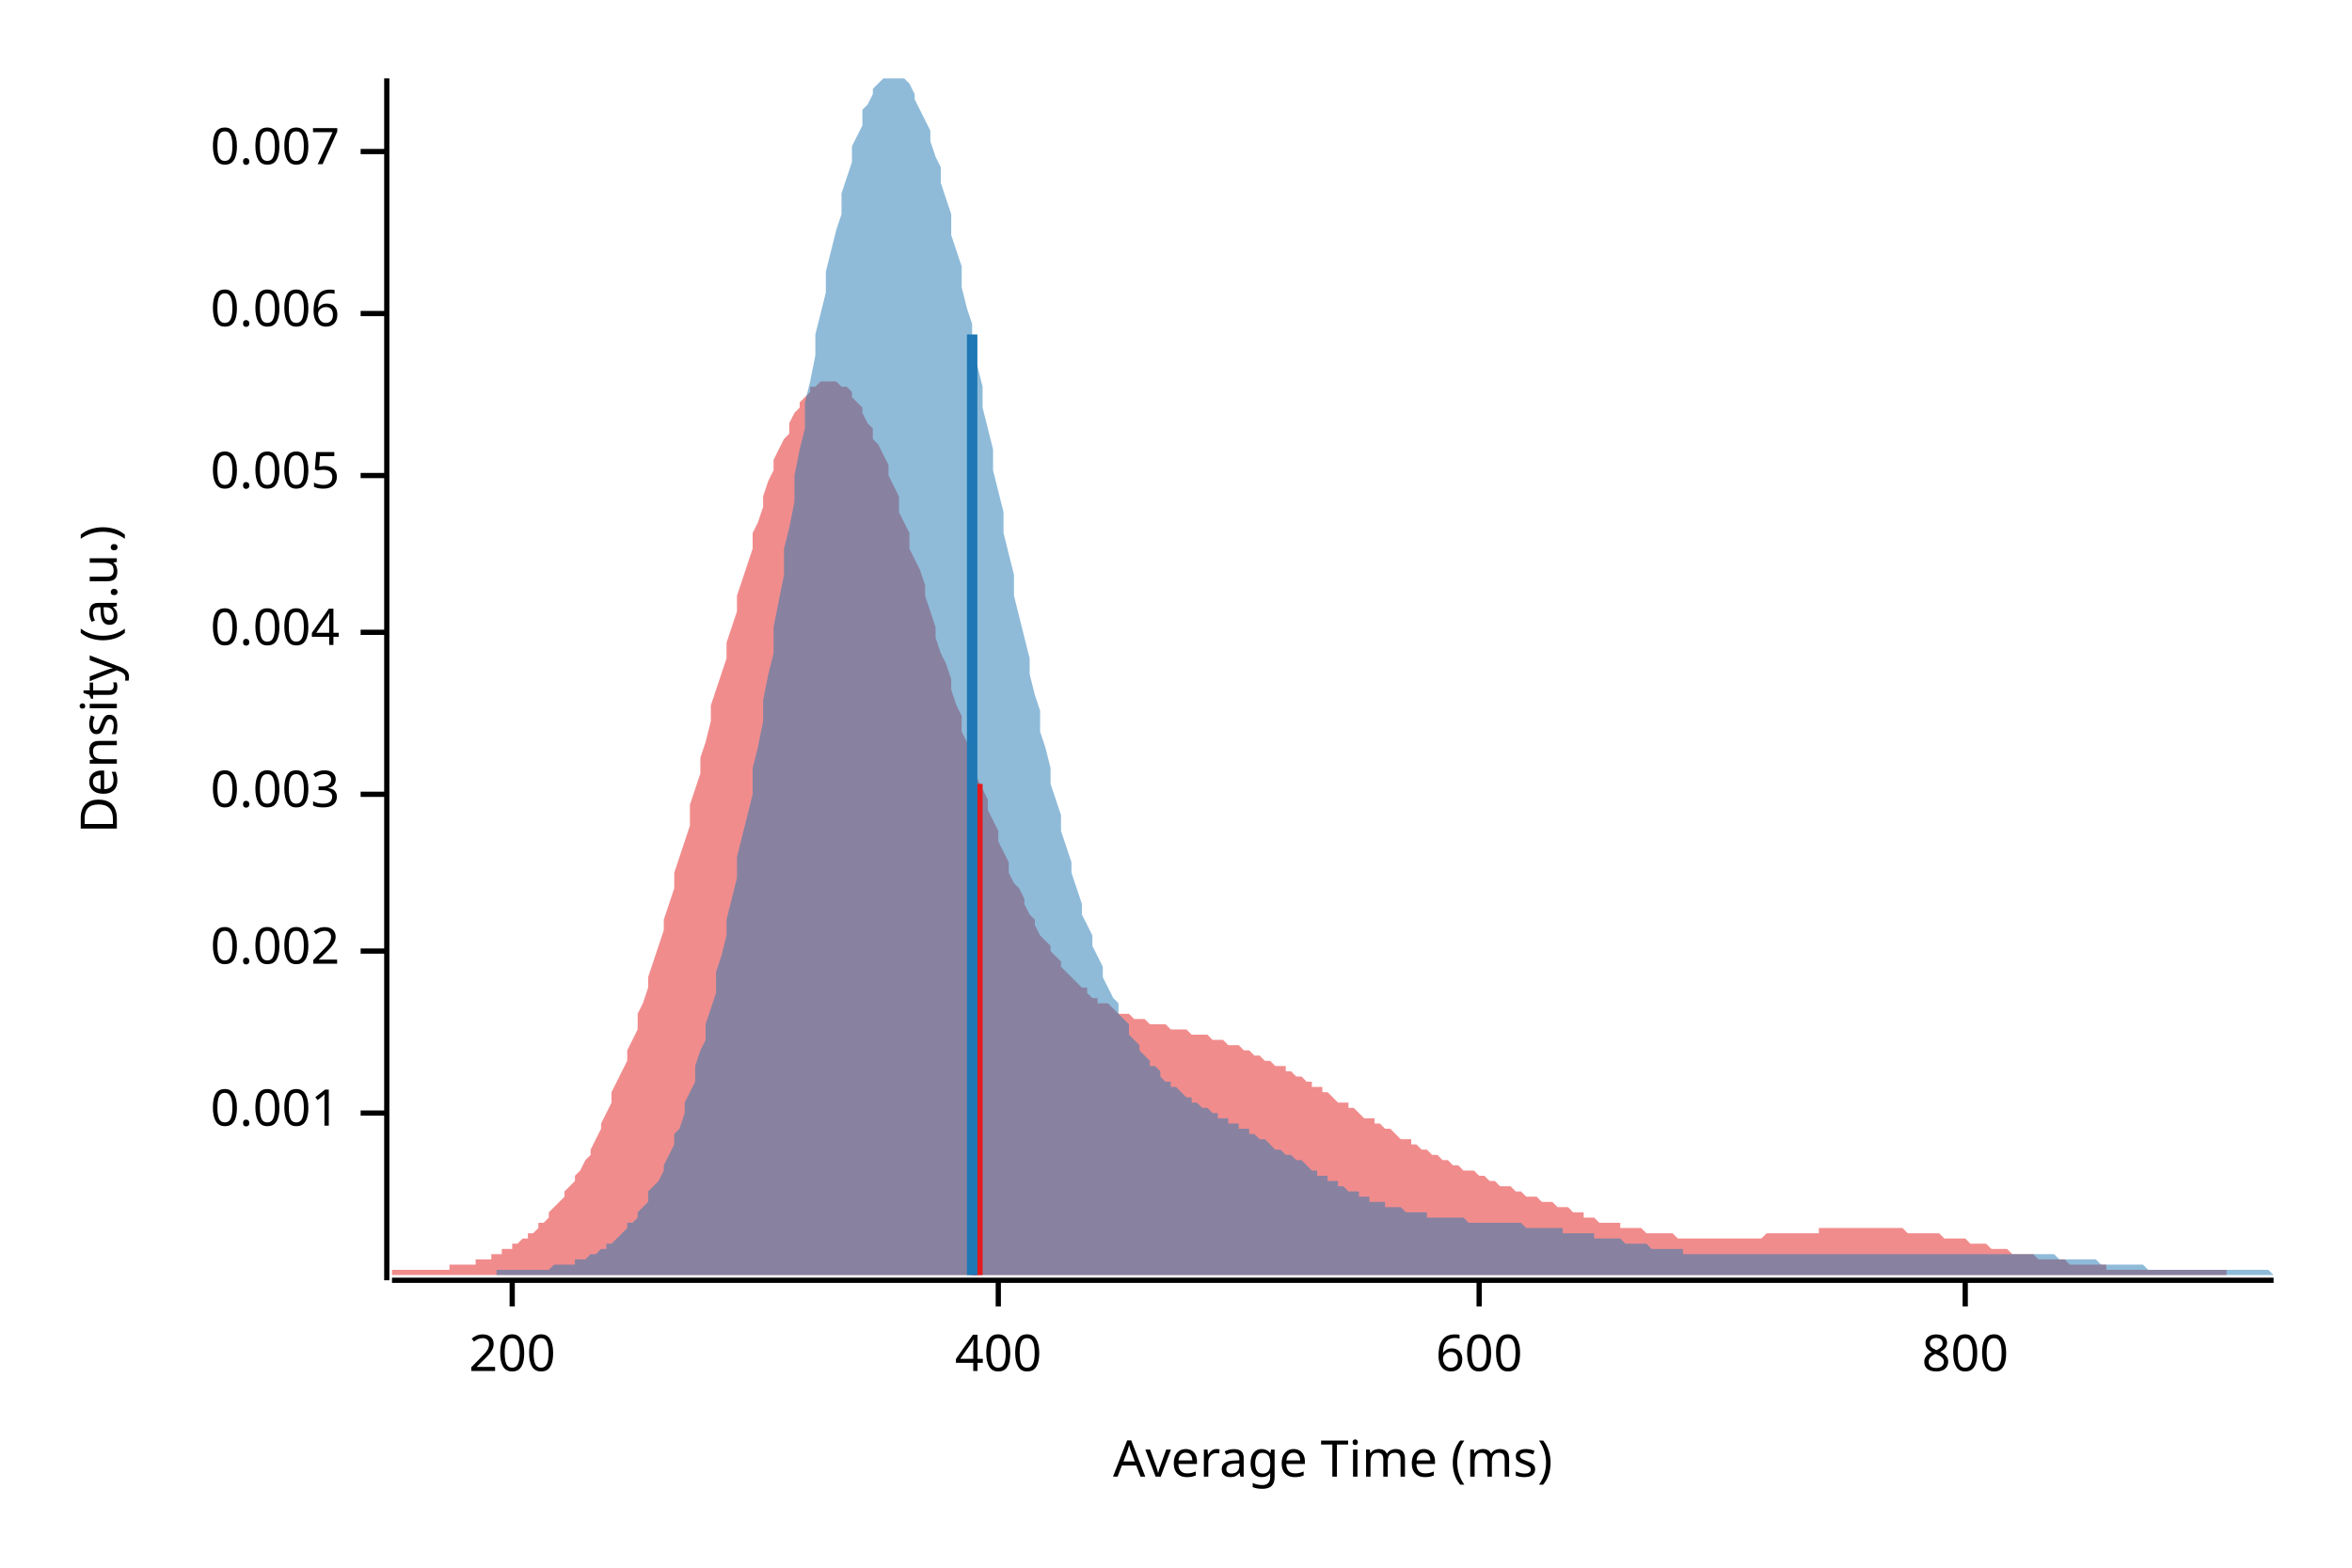
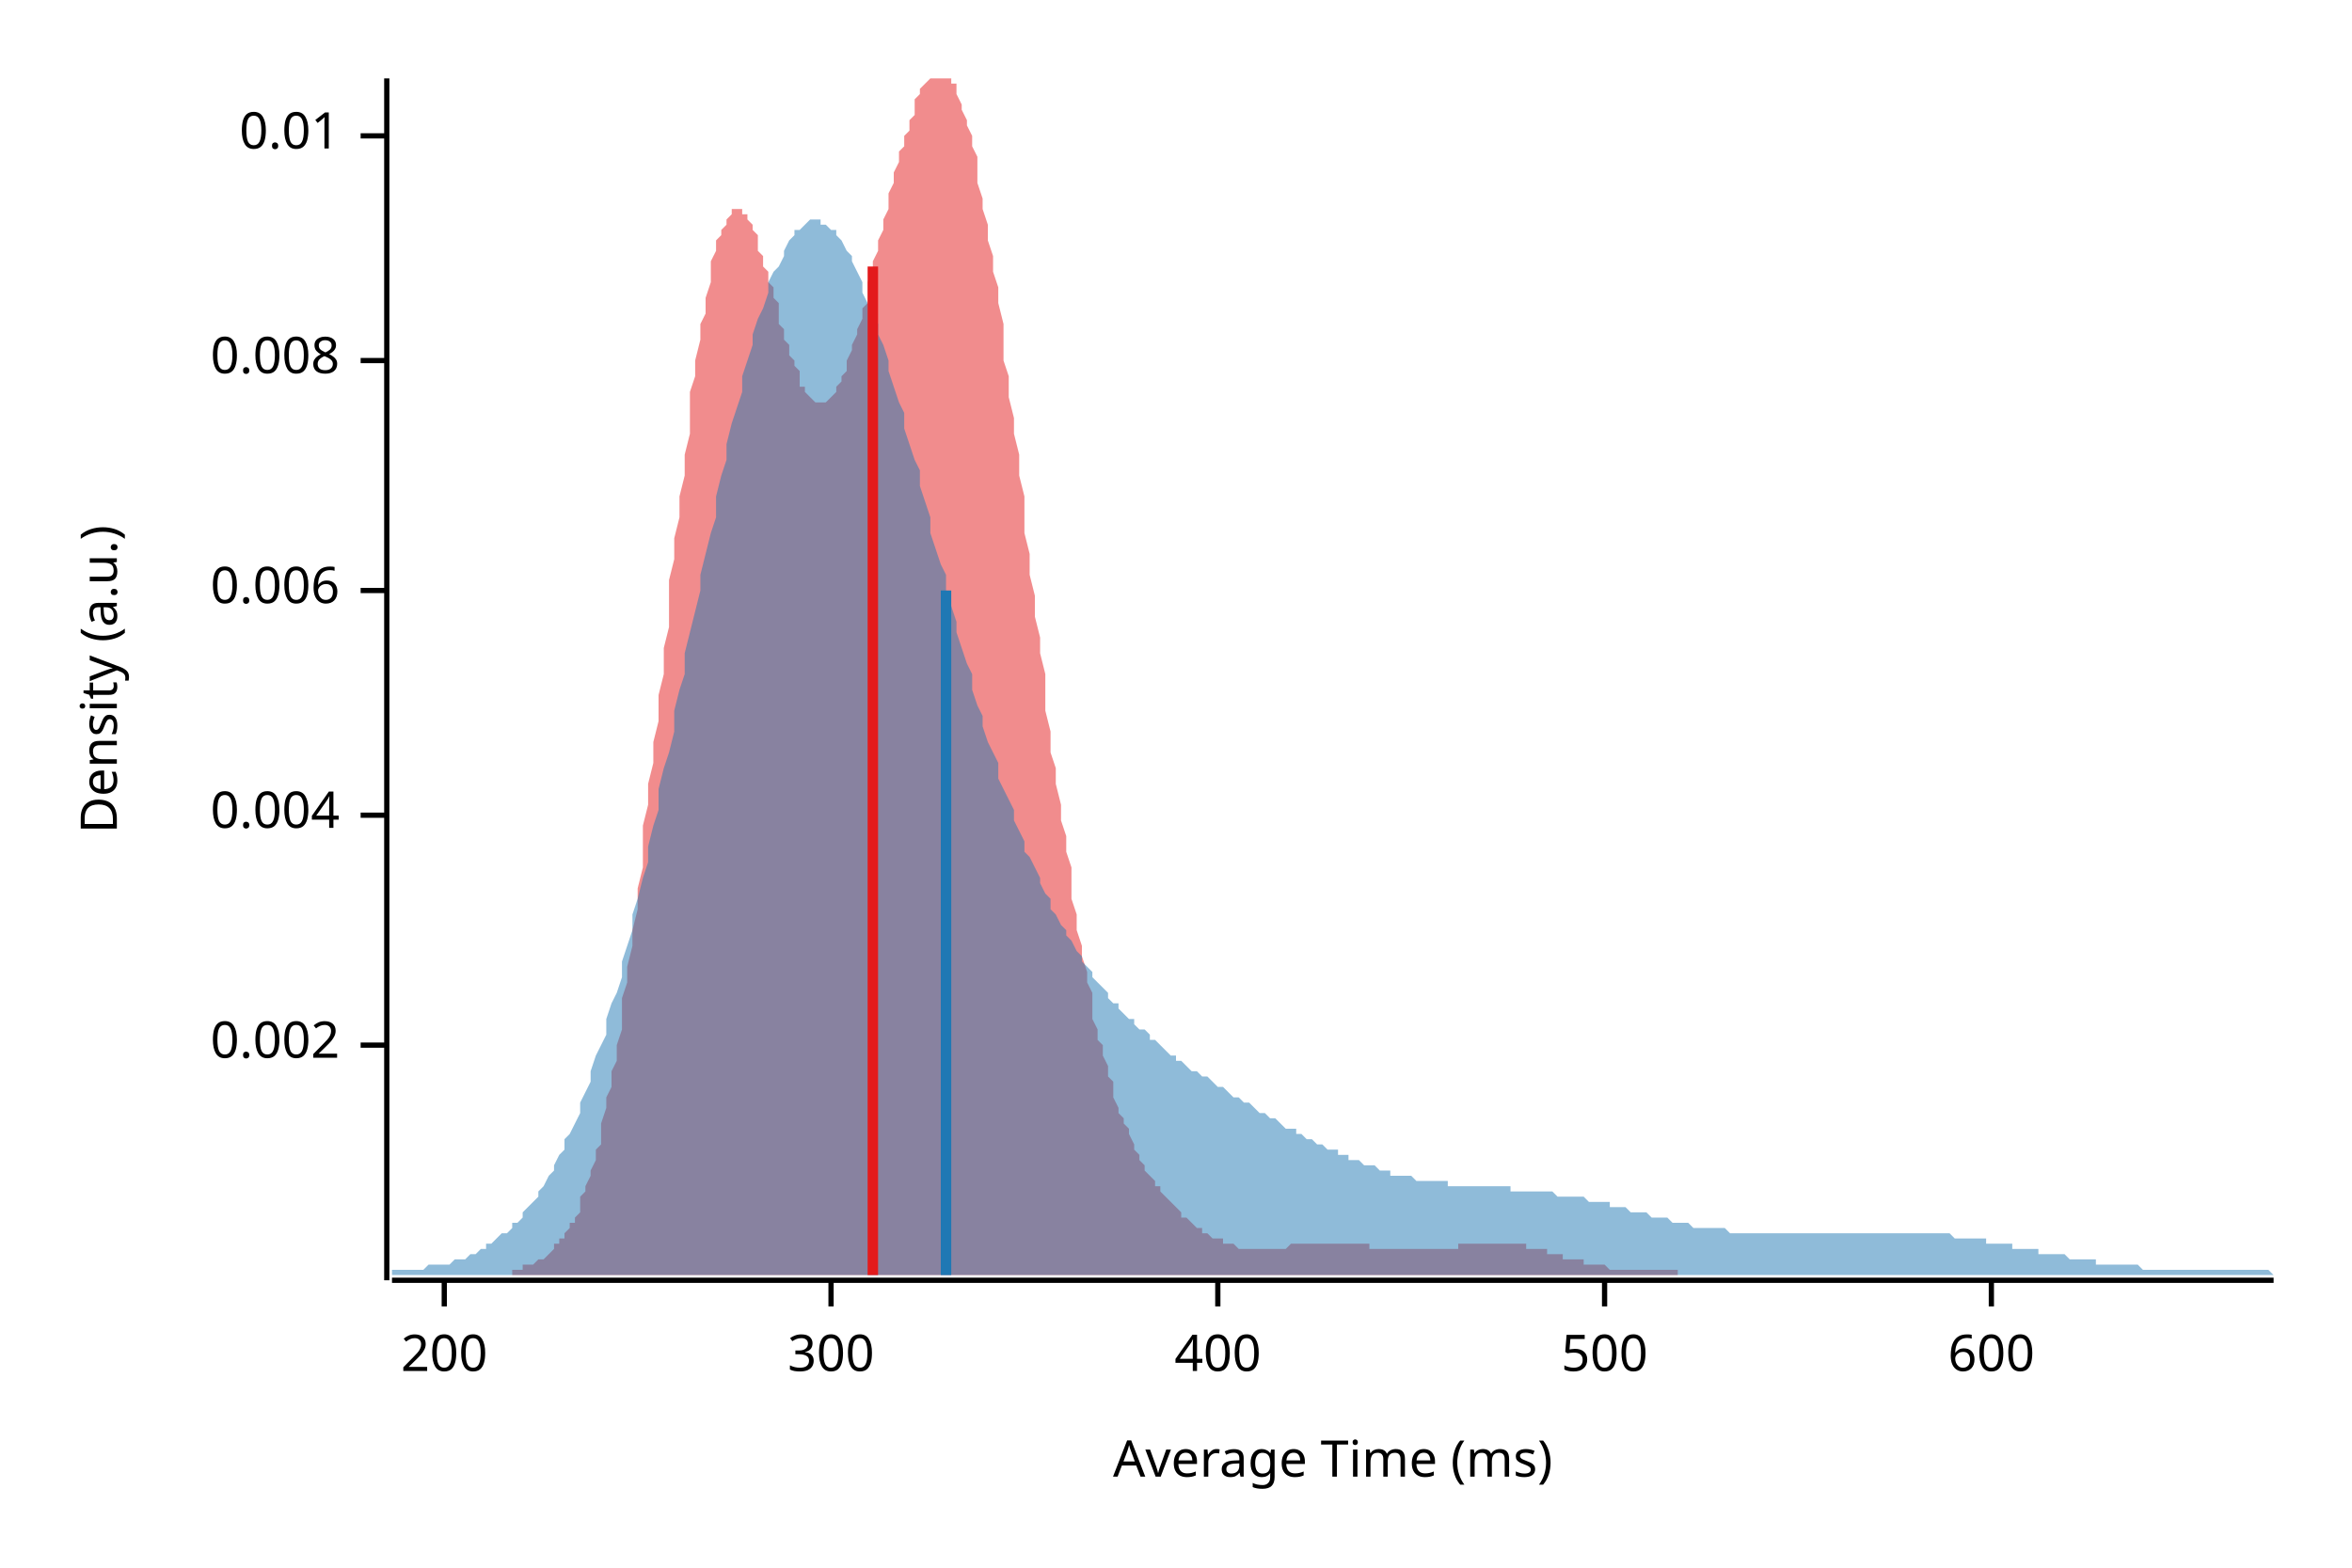
<svg xmlns="http://www.w3.org/2000/svg" width="450" height="300" viewBox="0 0 450 300">
  <text x="15" y="130" dy="0.76em" text-anchor="middle" font-family="sans-serif" font-size="9.677" opacity="1" fill="#000000" transform="rotate(270, 15, 130)">
Density (a.u.)
</text>
  <text x="255" y="285" dy="-0.5ex" text-anchor="middle" font-family="sans-serif" font-size="9.677" opacity="1" fill="#000000">
Average Time (ms)
</text>
  <polyline fill="none" opacity="1" stroke="#000000" stroke-width="1" points="74,15 74,245 " />
-   <text x="65" y="213" dy="0.5ex" text-anchor="end" font-family="sans-serif" font-size="9.677" opacity="1" fill="#000000">
- 0.001
- </text>
-   <polyline fill="none" opacity="1" stroke="#000000" stroke-width="1" points="69,213 74,213 " />
-   <text x="65" y="182" dy="0.5ex" text-anchor="end" font-family="sans-serif" font-size="9.677" opacity="1" fill="#000000">
+   <text x="65" y="200" dy="0.5ex" text-anchor="end" font-family="sans-serif" font-size="9.677" opacity="1" fill="#000000">
0.002
</text>
-   <polyline fill="none" opacity="1" stroke="#000000" stroke-width="1" points="69,182 74,182 " />
-   <text x="65" y="152" dy="0.5ex" text-anchor="end" font-family="sans-serif" font-size="9.677" opacity="1" fill="#000000">
- 0.003
- </text>
-   <polyline fill="none" opacity="1" stroke="#000000" stroke-width="1" points="69,152 74,152 " />
-   <text x="65" y="121" dy="0.5ex" text-anchor="end" font-family="sans-serif" font-size="9.677" opacity="1" fill="#000000">
+   <polyline fill="none" opacity="1" stroke="#000000" stroke-width="1" points="69,200 74,200 " />
+   <text x="65" y="156" dy="0.5ex" text-anchor="end" font-family="sans-serif" font-size="9.677" opacity="1" fill="#000000">
0.004
</text>
-   <polyline fill="none" opacity="1" stroke="#000000" stroke-width="1" points="69,121 74,121 " />
-   <text x="65" y="91" dy="0.5ex" text-anchor="end" font-family="sans-serif" font-size="9.677" opacity="1" fill="#000000">
- 0.005
- </text>
-   <polyline fill="none" opacity="1" stroke="#000000" stroke-width="1" points="69,91 74,91 " />
-   <text x="65" y="60" dy="0.5ex" text-anchor="end" font-family="sans-serif" font-size="9.677" opacity="1" fill="#000000">
+   <polyline fill="none" opacity="1" stroke="#000000" stroke-width="1" points="69,156 74,156 " />
+   <text x="65" y="113" dy="0.5ex" text-anchor="end" font-family="sans-serif" font-size="9.677" opacity="1" fill="#000000">
0.006
</text>
-   <polyline fill="none" opacity="1" stroke="#000000" stroke-width="1" points="69,60 74,60 " />
-   <text x="65" y="29" dy="0.5ex" text-anchor="end" font-family="sans-serif" font-size="9.677" opacity="1" fill="#000000">
- 0.007
+   <polyline fill="none" opacity="1" stroke="#000000" stroke-width="1" points="69,113 74,113 " />
+   <text x="65" y="69" dy="0.5ex" text-anchor="end" font-family="sans-serif" font-size="9.677" opacity="1" fill="#000000">
+ 0.008
</text>
-   <polyline fill="none" opacity="1" stroke="#000000" stroke-width="1" points="69,29 74,29 " />
+   <polyline fill="none" opacity="1" stroke="#000000" stroke-width="1" points="69,69 74,69 " />
+   <text x="65" y="26" dy="0.5ex" text-anchor="end" font-family="sans-serif" font-size="9.677" opacity="1" fill="#000000">
+ 0.01
+ </text>
+   <polyline fill="none" opacity="1" stroke="#000000" stroke-width="1" points="69,26 74,26 " />
  <polyline fill="none" opacity="1" stroke="#000000" stroke-width="1" points="75,245 435,245 " />
-   <text x="98" y="255" dy="0.76em" text-anchor="middle" font-family="sans-serif" font-size="9.677" opacity="1" fill="#000000">
+   <text x="85" y="255" dy="0.76em" text-anchor="middle" font-family="sans-serif" font-size="9.677" opacity="1" fill="#000000">
200
</text>
-   <polyline fill="none" opacity="1" stroke="#000000" stroke-width="1" points="98,245 98,250 " />
-   <text x="191" y="255" dy="0.76em" text-anchor="middle" font-family="sans-serif" font-size="9.677" opacity="1" fill="#000000">
+   <polyline fill="none" opacity="1" stroke="#000000" stroke-width="1" points="85,245 85,250 " />
+   <text x="159" y="255" dy="0.76em" text-anchor="middle" font-family="sans-serif" font-size="9.677" opacity="1" fill="#000000">
+ 300
+ </text>
+   <polyline fill="none" opacity="1" stroke="#000000" stroke-width="1" points="159,245 159,250 " />
+   <text x="233" y="255" dy="0.76em" text-anchor="middle" font-family="sans-serif" font-size="9.677" opacity="1" fill="#000000">
400
</text>
-   <polyline fill="none" opacity="1" stroke="#000000" stroke-width="1" points="191,245 191,250 " />
-   <text x="283" y="255" dy="0.76em" text-anchor="middle" font-family="sans-serif" font-size="9.677" opacity="1" fill="#000000">
+   <polyline fill="none" opacity="1" stroke="#000000" stroke-width="1" points="233,245 233,250 " />
+   <text x="307" y="255" dy="0.76em" text-anchor="middle" font-family="sans-serif" font-size="9.677" opacity="1" fill="#000000">
+ 500
+ </text>
+   <polyline fill="none" opacity="1" stroke="#000000" stroke-width="1" points="307,245 307,250 " />
+   <text x="381" y="255" dy="0.76em" text-anchor="middle" font-family="sans-serif" font-size="9.677" opacity="1" fill="#000000">
600
</text>
-   <polyline fill="none" opacity="1" stroke="#000000" stroke-width="1" points="283,245 283,250 " />
-   <text x="376" y="255" dy="0.76em" text-anchor="middle" font-family="sans-serif" font-size="9.677" opacity="1" fill="#000000">
- 800
- </text>
-   <polyline fill="none" opacity="1" stroke="#000000" stroke-width="1" points="376,245 376,250 " />
-   <polygon opacity="0.5" fill="#E31A1C" points="75,243 75,243 76,243 77,243 77,243 78,243 79,243 79,243 80,243 81,243 82,243 82,243 83,243 84,243 84,243 85,243 86,243 86,242 87,242 88,242 89,242 89,242 90,242 91,242 91,241 92,241 93,241 94,241 94,240 95,240 96,240 96,239 97,239 98,239 98,238 99,238 100,237 101,237 101,236 102,236 103,235 103,234 104,234 105,233 105,232 106,231 107,230 108,229 108,228 109,227 110,226 110,225 111,224 112,222 113,221 113,220 114,218 115,216 115,215 116,213 117,211 117,209 118,207 119,205 120,203 120,201 121,199 122,197 122,194 123,192 124,189 124,187 125,184 126,181 127,178 127,176 128,173 129,170 129,167 130,164 131,161 132,158 132,154 133,151 134,148 134,145 135,142 136,138 136,135 137,132 138,129 139,126 139,123 140,120 141,117 141,114 142,111 143,108 144,105 144,102 145,100 146,97 146,95 147,92 148,90 148,88 149,86 150,84 151,83 151,81 152,79 153,78 153,77 154,76 155,75 155,74 156,74 157,73 158,73 158,73 159,73 160,73 160,73 161,74 162,74 163,75 163,76 164,77 165,78 165,79 166,81 167,82 167,84 168,85 169,87 170,89 170,91 171,93 172,95 172,98 173,100 174,102 174,105 175,107 176,109 177,112 177,114 178,117 179,120 179,122 180,125 181,127 182,130 182,132 183,135 184,137 184,140 185,142 186,144 186,147 187,149 188,151 189,153 189,155 190,157 191,159 191,161 192,163 193,165 193,167 194,169 195,170 196,172 196,173 197,175 198,176 198,177 199,179 200,180 201,181 201,182 202,183 203,184 203,185 204,186 205,187 205,187 206,188 207,189 208,189 208,190 209,191 210,191 210,192 211,192 212,192 213,193 213,193 214,194 215,194 215,194 216,194 217,195 217,195 218,195 219,195 220,196 220,196 221,196 222,196 222,196 223,196 224,197 224,197 225,197 226,197 227,197 227,197 228,198 229,198 229,198 230,198 231,198 232,199 232,199 233,199 234,199 234,199 235,200 236,200 236,200 237,200 238,201 239,201 239,201 240,202 241,202 241,202 242,203 243,203 243,203 244,204 245,204 246,204 246,205 247,205 248,206 248,206 249,206 250,207 251,207 251,208 252,208 253,208 253,209 254,209 255,210 255,210 256,211 257,211 258,211 258,212 259,212 260,213 260,213 261,214 262,214 263,214 263,215 264,215 265,216 265,216 266,216 267,217 267,217 268,218 269,218 270,218 270,219 271,219 272,220 272,220 273,220 274,221 274,221 275,221 276,222 277,222 277,222 278,223 279,223 279,223 280,224 281,224 282,224 282,224 283,225 284,225 284,225 285,226 286,226 286,226 287,227 288,227 289,227 289,227 290,228 291,228 291,228 292,229 293,229 293,229 294,229 295,230 296,230 296,230 297,230 298,231 298,231 299,231 300,231 301,232 301,232 302,232 303,232 303,233 304,233 305,233 305,233 306,234 307,234 308,234 308,234 309,234 310,234 310,235 311,235 312,235 312,235 313,235 314,235 315,236 315,236 316,236 317,236 317,236 318,236 319,236 320,236 320,236 321,237 322,237 322,237 323,237 324,237 324,237 325,237 326,237 327,237 327,237 328,237 329,237 329,237 330,237 331,237 332,237 332,237 333,237 334,237 334,237 335,237 336,237 336,237 337,237 338,236 339,236 339,236 340,236 341,236 341,236 342,236 343,236 343,236 344,236 345,236 346,236 346,236 347,236 348,236 348,235 349,235 350,235 351,235 351,235 352,235 353,235 353,235 354,235 355,235 355,235 356,235 357,235 358,235 358,235 359,235 360,235 360,235 361,235 362,235 362,235 363,235 364,235 365,236 365,236 366,236 367,236 367,236 368,236 369,236 370,236 370,236 371,236 372,237 372,237 373,237 374,237 374,237 375,237 376,237 377,238 377,238 378,238 379,238 379,238 380,238 381,239 382,239 382,239 383,239 384,239 384,239 385,240 386,240 386,240 387,240 388,240 389,240 389,240 390,241 391,241 391,241 392,241 393,241 393,241 394,241 395,241 396,242 396,242 397,242 398,242 398,242 399,242 400,242 401,242 401,242 402,242 403,242 403,243 404,243 405,243 405,243 406,243 407,243 408,243 408,243 409,243 410,243 410,243 411,243 412,243 412,243 413,243 414,243 415,243 415,243 416,243 417,243 417,243 418,243 419,243 420,243 420,243 421,243 422,243 422,243 423,243 424,243 424,243 425,243 426,243 426,244 75,244 " />
-   <polygon opacity="0.5" fill="#1F78B4" points="95,243 96,243 97,243 97,243 98,243 99,243 99,243 100,243 101,243 101,243 102,243 103,243 103,243 104,243 105,243 105,243 106,242 107,242 107,242 108,242 109,242 110,242 110,241 111,241 112,241 112,241 113,240 114,240 114,240 115,239 116,239 116,238 117,238 118,237 118,237 119,236 120,235 120,234 121,234 122,233 122,232 123,231 124,230 124,228 125,227 126,226 127,224 127,223 128,221 129,219 129,217 130,216 131,213 131,211 132,209 133,207 133,204 134,201 135,199 135,196 136,193 137,190 137,186 138,183 139,179 139,176 140,172 141,168 141,164 142,160 143,156 144,152 144,147 145,143 146,138 146,134 147,129 148,125 148,120 149,115 150,110 150,105 151,101 152,96 152,91 153,86 154,82 154,77 155,73 156,68 156,64 157,60 158,56 158,52 159,48 160,44 161,41 161,37 162,34 163,31 163,28 164,26 165,24 165,21 166,20 167,18 167,17 168,16 169,15 169,15 170,15 171,15 171,15 172,15 173,15 173,15 174,16 175,18 175,19 176,21 177,23 178,25 178,27 179,30 180,32 180,35 181,38 182,41 182,45 183,48 184,51 184,55 185,59 186,62 186,66 187,70 188,74 188,78 189,82 190,86 190,90 191,94 192,98 192,102 193,106 194,110 194,114 195,118 196,122 197,126 197,129 198,133 199,136 199,140 200,143 201,147 201,150 202,153 203,156 203,159 204,162 205,165 205,167 206,170 207,173 207,175 208,177 209,179 209,181 210,183 211,185 211,187 212,189 213,191 214,192 214,194 215,195 216,196 216,198 217,199 218,200 218,201 219,202 220,203 220,204 221,204 222,205 222,206 223,207 224,207 224,208 225,208 226,209 226,209 227,210 228,210 228,211 229,211 230,212 231,212 231,212 232,213 233,213 233,214 234,214 235,214 235,215 236,215 237,215 237,216 238,216 239,216 239,217 240,217 241,218 241,218 242,218 243,219 243,219 244,220 245,220 245,220 246,221 247,221 248,222 248,222 249,222 250,223 250,223 251,224 252,224 252,225 253,225 254,225 254,226 255,226 256,226 256,227 257,227 258,228 258,228 259,228 260,228 260,229 261,229 262,229 262,230 263,230 264,230 265,230 265,231 266,231 267,231 267,231 268,231 269,232 269,232 270,232 271,232 271,232 272,232 273,232 273,233 274,233 275,233 275,233 276,233 277,233 277,233 278,233 279,233 279,233 280,233 281,234 282,234 282,234 283,234 284,234 284,234 285,234 286,234 286,234 287,234 288,234 288,234 289,234 290,234 290,234 291,234 292,235 292,235 293,235 294,235 294,235 295,235 296,235 296,235 297,235 298,235 299,235 299,236 300,236 301,236 301,236 302,236 303,236 303,236 304,236 305,236 305,237 306,237 307,237 307,237 308,237 309,237 309,237 310,237 311,238 311,238 312,238 313,238 313,238 314,238 315,238 316,239 316,239 317,239 318,239 318,239 319,239 320,239 320,239 321,239 322,239 322,240 323,240 324,240 324,240 325,240 326,240 326,240 327,240 328,240 328,240 329,240 330,240 330,240 331,240 332,240 333,240 333,240 334,240 335,240 335,240 336,240 337,240 337,240 338,240 339,240 339,240 340,240 341,240 341,240 342,240 343,240 343,240 344,240 345,240 345,240 346,240 347,240 347,240 348,240 349,240 350,240 350,240 351,240 352,240 352,240 353,240 354,240 354,240 355,240 356,240 356,240 357,240 358,240 358,240 359,240 360,240 360,240 361,240 362,240 362,240 363,240 364,240 364,240 365,240 366,240 367,240 367,240 368,240 369,240 369,240 370,240 371,240 371,240 372,240 373,240 373,240 374,240 375,240 375,240 376,240 377,240 377,240 378,240 379,240 379,240 380,240 381,240 381,240 382,240 383,240 384,240 384,240 385,240 386,240 386,240 387,240 388,240 388,240 389,240 390,240 390,240 391,240 392,240 392,240 393,240 394,241 394,241 395,241 396,241 396,241 397,241 398,241 398,241 399,241 400,241 401,241 401,241 402,242 403,242 403,242 404,242 405,242 405,242 406,242 407,242 407,242 408,242 409,242 409,242 410,242 411,243 411,243 412,243 413,243 413,243 414,243 415,243 415,243 416,243 417,243 418,243 418,243 419,243 420,243 420,243 421,243 422,243 422,243 423,243 424,243 424,243 425,243 426,243 426,243 427,243 428,243 428,243 429,243 430,243 430,243 431,243 432,243 432,243 433,243 434,243 435,244 435,244 95,244 " />
-   <polyline fill="none" opacity="1" stroke="#E31A1C" stroke-width="2" points="187,244 187,150 " />
-   <polyline fill="none" opacity="1" stroke="#1F78B4" stroke-width="2" points="186,244 186,64 " />
+   <polyline fill="none" opacity="1" stroke="#000000" stroke-width="1" points="381,245 381,250 " />
+   <polygon opacity="0.5" fill="#E31A1C" points="98,243 98,243 98,243 99,243 99,243 100,243 100,242 101,242 101,242 102,242 102,242 102,242 103,241 103,241 104,241 104,241 105,240 105,240 106,239 106,239 106,238 107,238 107,237 108,237 108,236 109,235 109,234 110,234 110,233 111,232 111,231 111,229 112,228 112,227 113,225 113,224 114,222 114,220 115,219 115,217 115,215 116,212 116,210 117,208 117,205 118,203 118,200 119,197 119,194 119,191 120,188 120,185 121,181 121,178 122,174 122,170 123,166 123,162 123,158 124,154 124,150 125,146 125,142 126,138 126,133 127,129 127,124 128,120 128,116 128,111 129,107 129,103 130,99 130,95 131,91 131,87 132,83 132,79 132,75 133,72 133,69 134,65 134,62 135,60 135,57 136,54 136,52 136,50 137,48 137,46 138,45 138,44 139,43 139,42 140,41 140,41 140,40 141,40 141,40 142,40 142,41 143,41 143,42 144,43 144,44 145,45 145,46 145,48 146,49 146,51 147,52 147,54 148,55 148,57 149,58 149,60 149,62 150,63 150,65 151,66 151,68 152,69 152,70 153,71 153,73 153,74 154,74 154,75 155,76 155,76 156,77 156,77 157,77 157,77 158,77 158,77 158,77 159,76 159,76 160,75 160,74 161,73 161,72 162,71 162,70 162,69 163,67 163,66 164,64 164,63 165,61 165,59 166,58 166,56 166,54 167,52 167,50 168,48 168,46 169,44 169,42 170,40 170,38 170,37 171,35 171,33 172,31 172,29 173,28 173,26 174,25 174,23 175,22 175,21 175,19 176,18 176,17 177,16 177,16 178,15 178,15 179,15 179,15 179,15 180,15 180,15 181,15 181,15 182,15 182,16 183,16 183,17 183,18 184,20 184,21 185,23 185,24 186,26 186,28 187,30 187,33 187,35 188,38 188,40 189,43 189,46 190,49 190,52 191,55 191,58 192,62 192,65 192,69 193,72 193,76 194,80 194,83 195,87 195,91 196,95 196,99 196,102 197,106 197,110 198,114 198,118 199,122 199,125 200,129 200,133 200,136 201,140 201,144 202,147 202,150 203,154 203,157 204,160 204,163 205,166 205,169 205,172 206,175 206,178 207,181 207,183 208,186 208,188 209,190 209,192 209,195 210,197 210,199 211,200 211,202 212,204 212,206 213,207 213,209 213,210 214,212 214,213 215,214 215,215 216,216 216,217 217,219 217,219 217,220 218,221 218,222 219,223 219,224 220,225 220,225 221,226 221,227 222,227 222,228 222,228 223,229 223,229 224,230 224,230 225,231 225,231 226,232 226,232 226,233 227,233 227,233 228,234 228,234 229,235 229,235 230,235 230,235 230,236 231,236 231,236 232,237 232,237 233,237 233,237 234,237 234,238 234,238 235,238 235,238 236,238 236,238 237,239 237,239 238,239 238,239 239,239 239,239 239,239 240,239 240,239 241,239 241,239 242,239 242,239 243,239 243,239 243,239 244,239 244,239 245,239 245,239 246,239 246,239 247,238 247,238 247,238 248,238 248,238 249,238 249,238 250,238 250,238 251,238 251,238 252,238 252,238 252,238 253,238 253,238 254,238 254,238 255,238 255,238 256,238 256,238 256,238 257,238 257,238 258,238 258,238 259,238 259,238 260,238 260,238 260,238 261,238 261,238 262,238 262,239 263,239 263,239 264,239 264,239 264,239 265,239 265,239 266,239 266,239 267,239 267,239 268,239 268,239 269,239 269,239 269,239 270,239 270,239 271,239 271,239 272,239 272,239 273,239 273,239 273,239 274,239 274,239 275,239 275,239 276,239 276,239 277,239 277,239 277,239 278,239 278,239 279,239 279,238 280,238 280,238 281,238 281,238 281,238 282,238 282,238 283,238 283,238 284,238 284,238 285,238 285,238 286,238 286,238 286,238 287,238 287,238 288,238 288,238 289,238 289,238 290,238 290,238 290,238 291,238 291,238 292,238 292,239 293,239 293,239 294,239 294,239 294,239 295,239 295,239 296,239 296,240 297,240 297,240 298,240 298,240 299,240 299,240 299,241 300,241 300,241 301,241 301,241 302,241 302,241 303,241 303,242 303,242 304,242 304,242 305,242 305,242 306,242 306,242 307,242 307,242 307,242 308,243 308,243 309,243 309,243 310,243 310,243 311,243 311,243 311,243 312,243 312,243 313,243 313,243 314,243 314,243 315,243 315,243 316,243 316,243 316,243 317,243 317,243 318,243 318,243 319,243 319,243 320,243 320,243 320,243 321,243 321,244 98,244 " />
+   <polygon opacity="0.5" fill="#1F78B4" points="75,243 75,243 76,243 77,243 77,243 78,243 79,243 80,243 80,243 81,243 82,242 82,242 83,242 84,242 85,242 85,242 86,242 87,241 87,241 88,241 89,241 90,240 90,240 91,240 92,239 93,239 93,238 94,238 95,237 95,237 96,236 97,236 98,235 98,234 99,234 100,233 100,232 101,231 102,230 103,229 103,228 104,227 105,225 106,224 106,223 107,221 108,220 108,218 109,217 110,215 111,213 111,211 112,209 113,207 113,205 114,202 115,200 116,198 116,195 117,192 118,190 119,187 119,184 120,181 121,178 121,175 122,172 123,168 124,165 124,162 125,158 126,155 126,151 127,147 128,144 129,140 129,136 130,132 131,129 131,125 132,121 133,117 134,113 134,110 135,106 136,102 137,99 137,95 138,91 139,88 139,85 140,81 141,78 142,75 142,72 143,69 144,66 144,64 145,61 146,59 147,56 147,54 148,52 149,51 150,49 150,48 151,46 152,45 152,44 153,44 154,43 155,42 155,42 156,42 157,42 157,43 158,43 159,44 160,44 160,45 161,46 162,48 163,49 163,50 164,52 165,54 165,56 166,58 167,60 168,62 168,64 169,66 170,69 170,71 171,74 172,77 173,79 173,82 174,85 175,88 176,90 176,93 177,96 178,99 178,102 179,105 180,108 181,110 181,113 182,116 183,119 183,121 184,124 185,127 186,129 186,132 187,135 188,137 188,139 189,142 190,144 191,146 191,149 192,151 193,153 194,155 194,157 195,159 196,161 196,163 197,164 198,166 199,168 199,169 200,171 201,172 201,174 202,175 203,177 204,178 204,179 205,180 206,182 207,183 207,184 208,185 209,186 209,187 210,188 211,189 212,190 212,191 213,192 214,192 214,193 215,194 216,195 217,195 217,196 218,197 219,197 220,198 220,199 221,199 222,200 222,200 223,201 224,202 225,202 225,203 226,203 227,204 227,204 228,205 229,205 230,206 230,206 231,206 232,207 232,207 233,208 234,208 235,209 235,209 236,210 237,210 238,211 238,211 239,211 240,212 240,212 241,213 242,213 243,214 243,214 244,214 245,215 245,215 246,216 247,216 248,216 248,217 249,217 250,218 251,218 251,218 252,219 253,219 253,219 254,220 255,220 256,220 256,221 257,221 258,221 258,222 259,222 260,222 261,223 261,223 262,223 263,223 264,224 264,224 265,224 266,224 266,225 267,225 268,225 269,225 269,225 270,225 271,226 271,226 272,226 273,226 274,226 274,226 275,226 276,226 277,226 277,227 278,227 279,227 279,227 280,227 281,227 282,227 282,227 283,227 284,227 284,227 285,227 286,227 287,227 287,227 288,227 289,227 289,228 290,228 291,228 292,228 292,228 293,228 294,228 295,228 295,228 296,228 297,228 297,228 298,229 299,229 300,229 300,229 301,229 302,229 302,229 303,229 304,230 305,230 305,230 306,230 307,230 308,230 308,231 309,231 310,231 310,231 311,231 312,232 313,232 313,232 314,232 315,232 315,232 316,233 317,233 318,233 318,233 319,233 320,234 321,234 321,234 322,234 323,234 323,234 324,235 325,235 326,235 326,235 327,235 328,235 328,235 329,235 330,235 331,236 331,236 332,236 333,236 333,236 334,236 335,236 336,236 336,236 337,236 338,236 339,236 339,236 340,236 341,236 341,236 342,236 343,236 344,236 344,236 345,236 346,236 346,236 347,236 348,236 349,236 349,236 350,236 351,236 352,236 352,236 353,236 354,236 354,236 355,236 356,236 357,236 357,236 358,236 359,236 359,236 360,236 361,236 362,236 362,236 363,236 364,236 365,236 365,236 366,236 367,236 367,236 368,236 369,236 370,236 370,236 371,236 372,236 372,236 373,236 374,237 375,237 375,237 376,237 377,237 378,237 378,237 379,237 380,237 380,238 381,238 382,238 383,238 383,238 384,238 385,238 385,239 386,239 387,239 388,239 388,239 389,239 390,239 390,240 391,240 392,240 393,240 393,240 394,240 395,240 396,241 396,241 397,241 398,241 398,241 399,241 400,241 401,241 401,242 402,242 403,242 403,242 404,242 405,242 406,242 406,242 407,242 408,242 409,242 409,242 410,243 411,243 411,243 412,243 413,243 414,243 414,243 415,243 416,243 416,243 417,243 418,243 419,243 419,243 420,243 421,243 422,243 422,243 423,243 424,243 424,243 425,243 426,243 427,243 427,243 428,243 429,243 429,243 430,243 431,243 432,243 432,243 433,243 434,243 435,244 435,244 75,244 " />
+   <polyline fill="none" opacity="1" stroke="#E31A1C" stroke-width="2" points="167,244 167,51 " />
+   <polyline fill="none" opacity="1" stroke="#1F78B4" stroke-width="2" points="181,244 181,113 " />
</svg>
